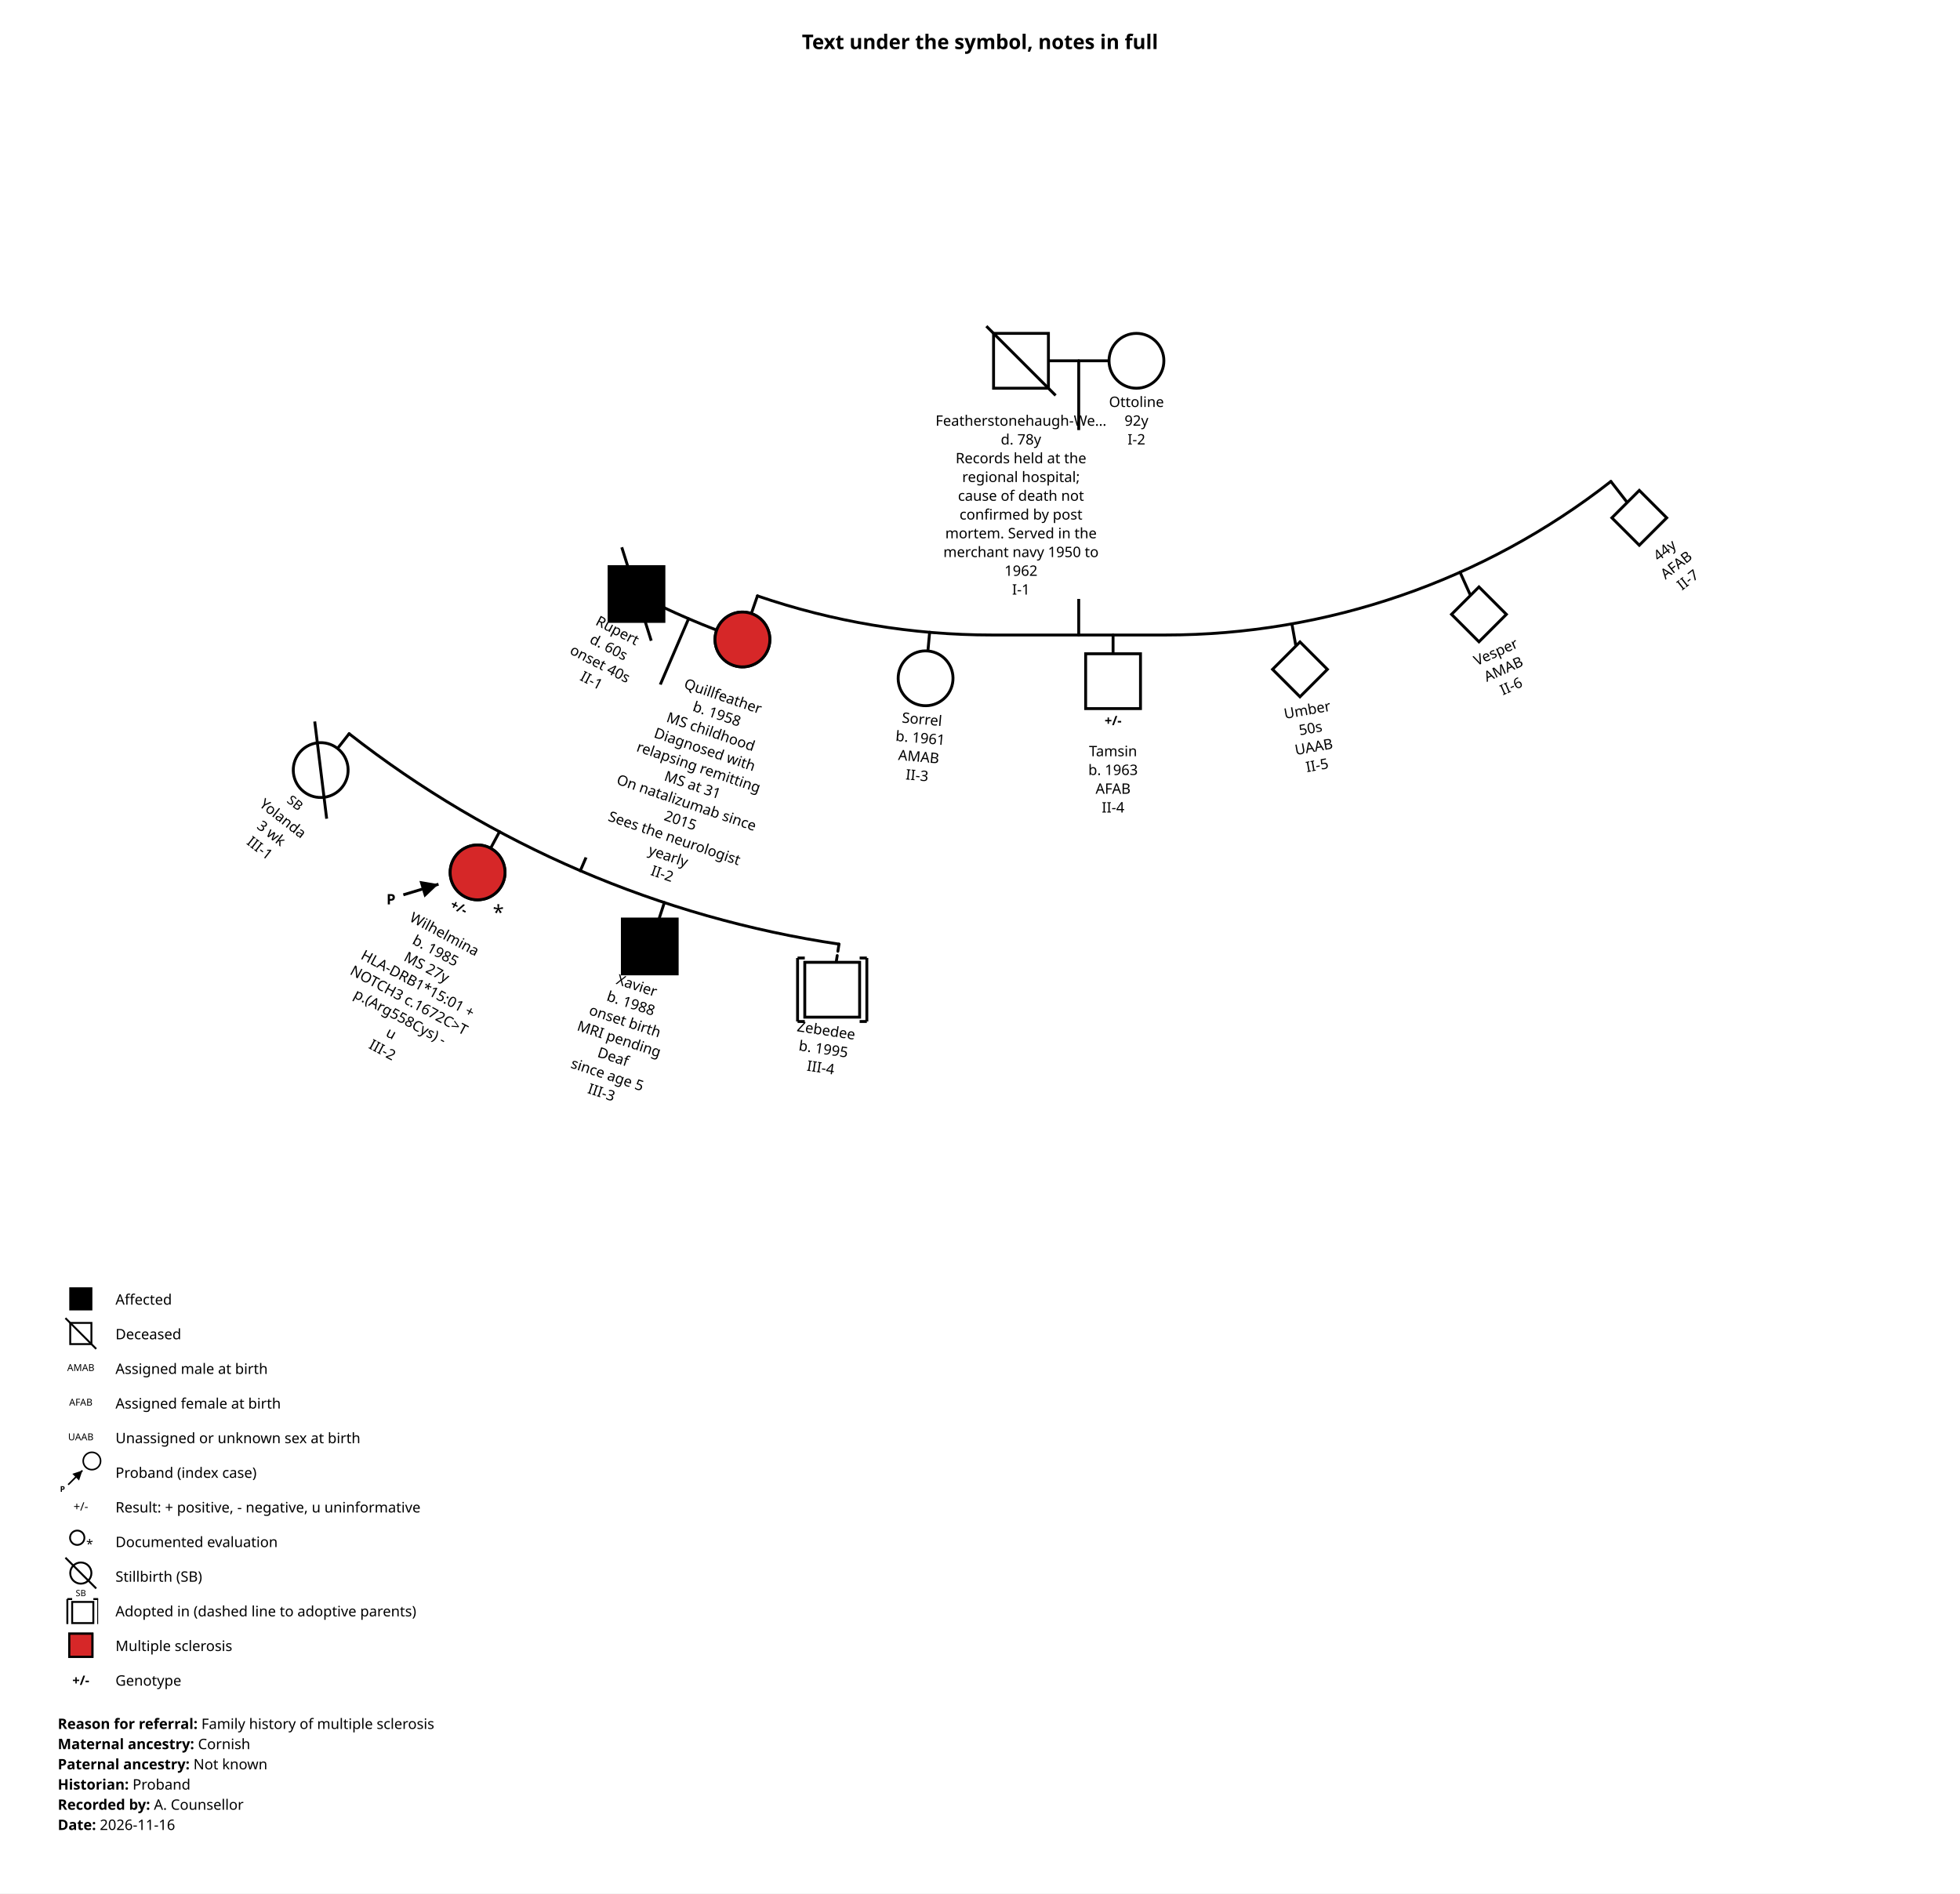
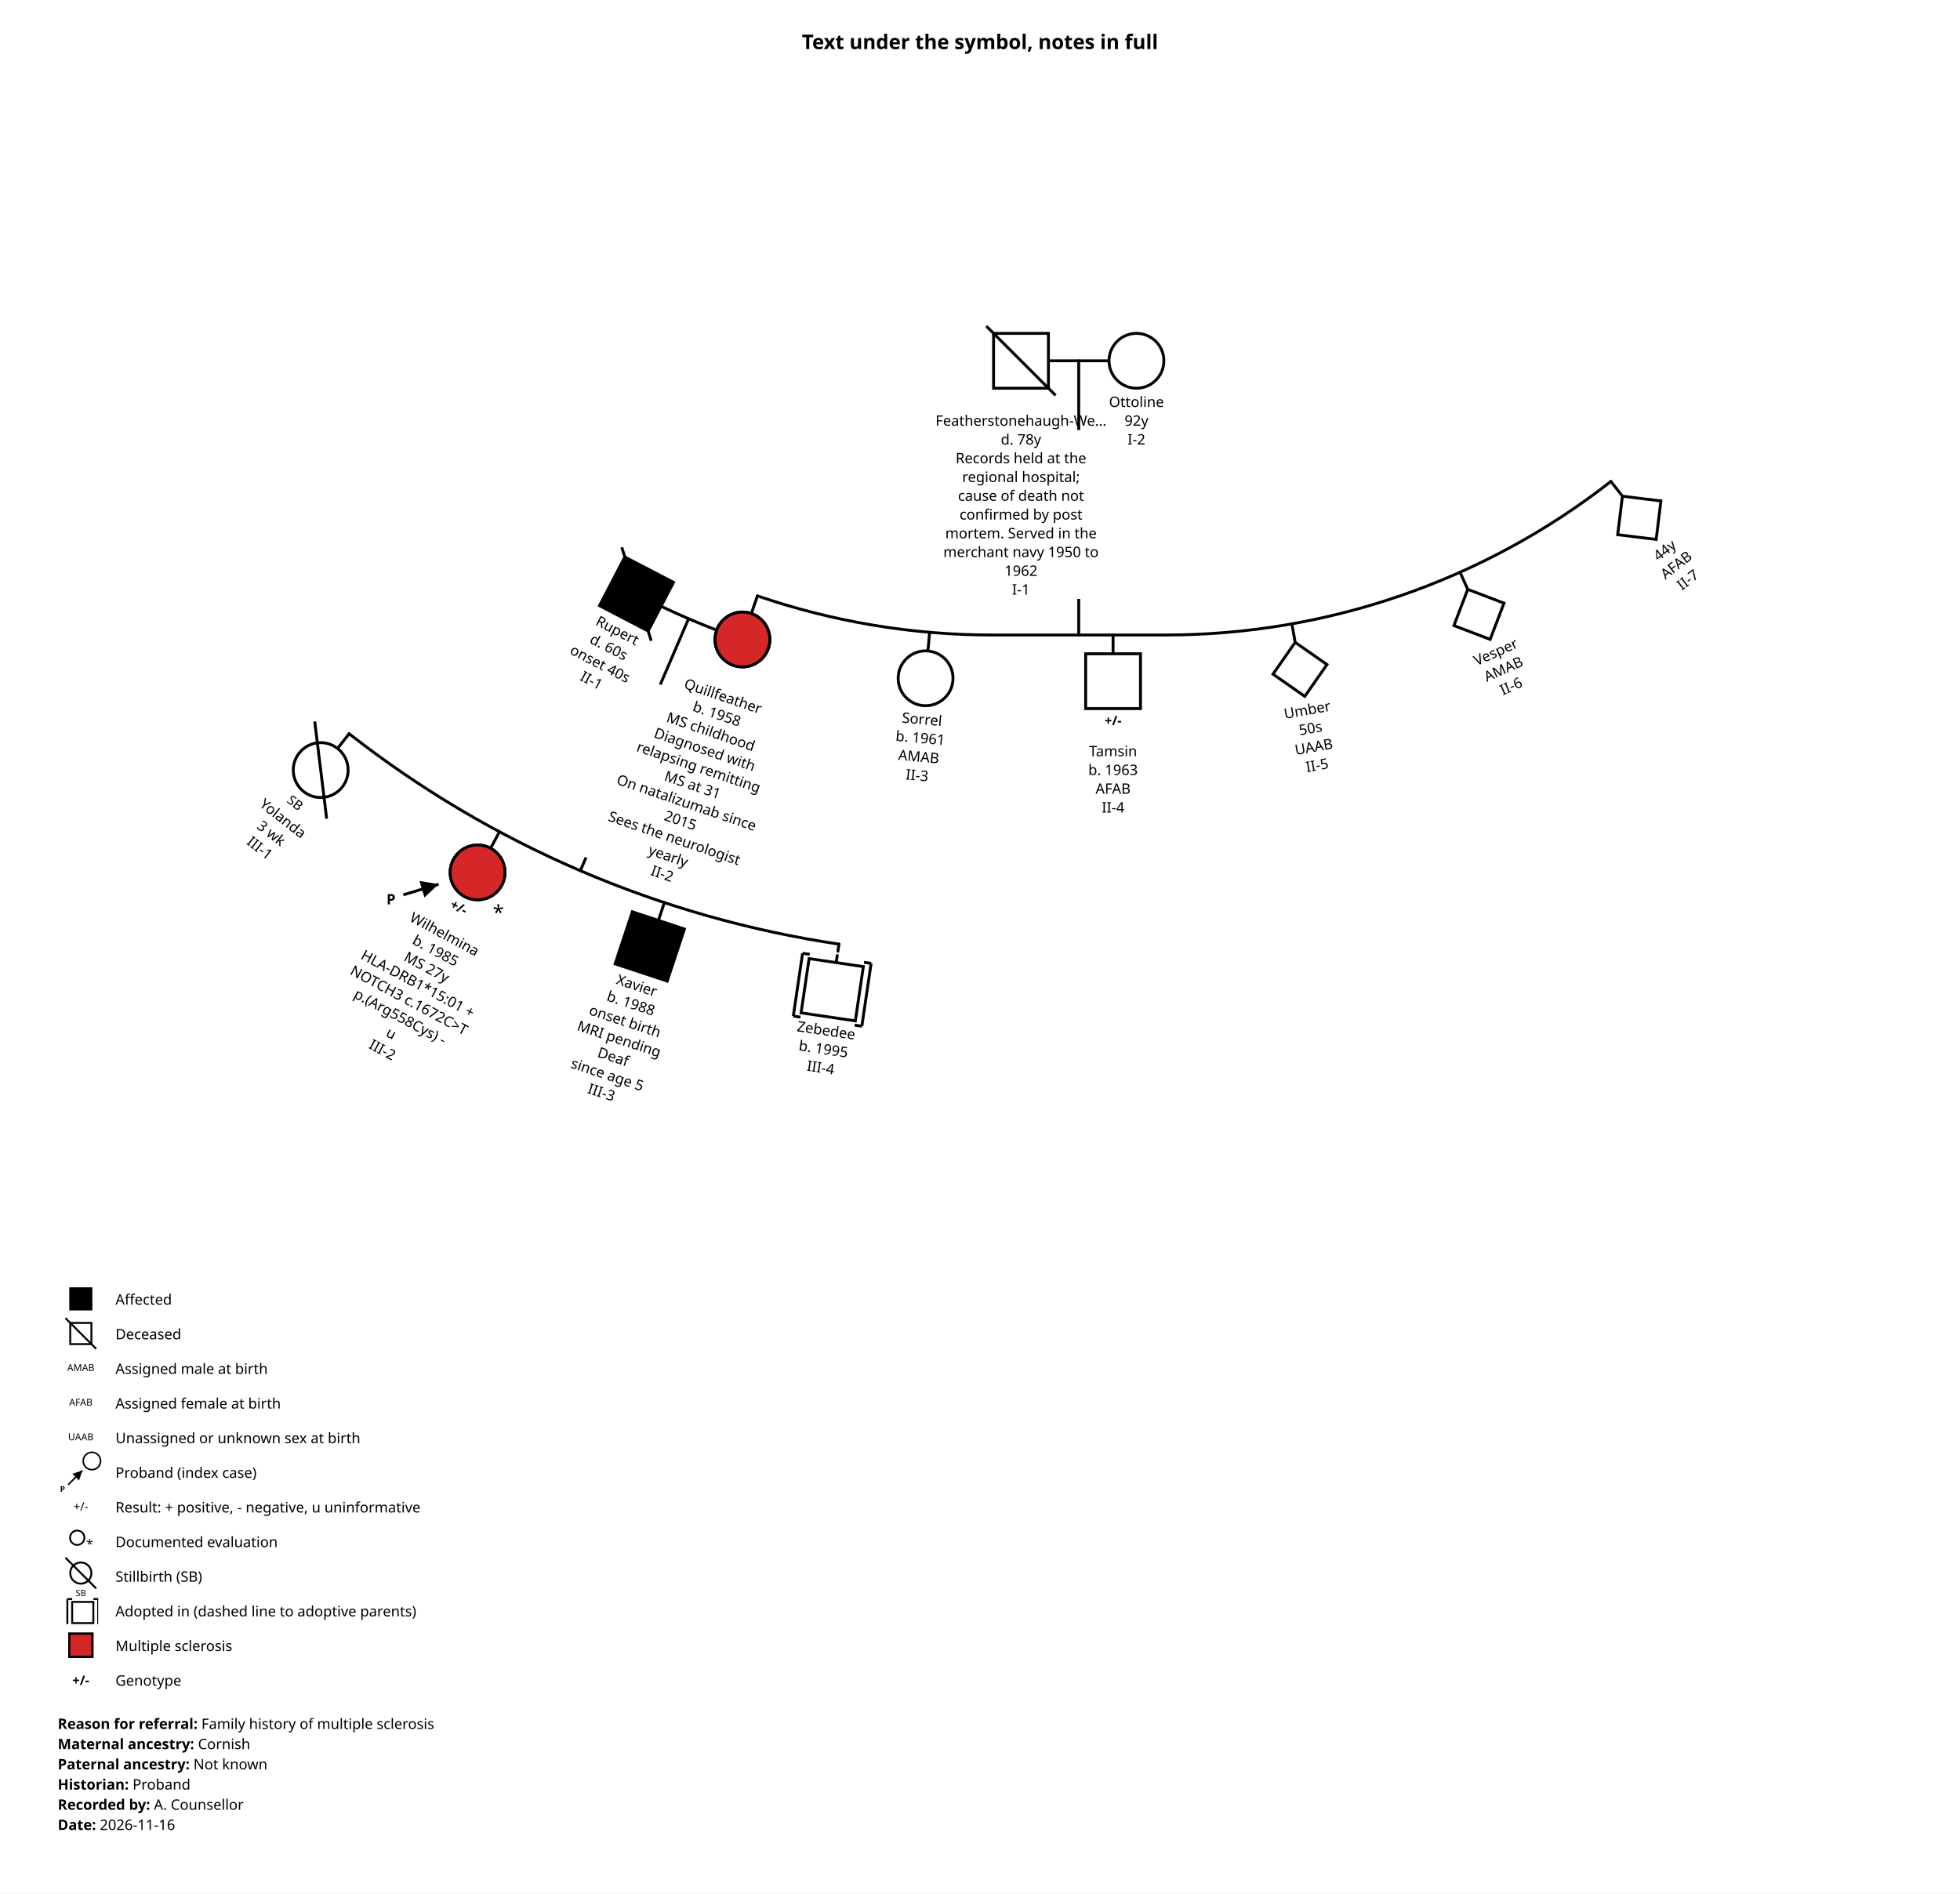
<svg xmlns="http://www.w3.org/2000/svg" height="1312" viewBox="0 0 1358 1312" width="1358">
  <defs>
    <marker id="proband-arrowhead" markerHeight="6" markerWidth="6" orient="auto" refX="6" refY="3">
      <path d="M 0 0 L 6 3 L 0 6 Z" fill="black" />
    </marker>
  </defs>
  <rect fill="white" height="1312" width="1358" />
  <g class="chart-title">
    <text fill="black" font-family="sans-serif" font-size="14" font-weight="bold" style="user-select:none" text-anchor="middle" x="679" y="34">Text under the symbol, notes in full</text>
  </g>
  <g transform="translate(747.4 -60.8)">
    <path d="M -40 310.8 L 40 310.8" fill="none" stroke="black" stroke-linecap="round" stroke-width="2" />
    <line fill="none" stroke="black" stroke-linecap="round" stroke-width="2" x1="0" x2="0" y1="310.8" y2="500.8" />
    <path d="M -222.6 473.7 A 500.8 500.8 0 0 0 -60 500.8 L 60 500.8 A 500.8 500.8 0 0 0 368.7 394.4" fill="none" stroke="black" stroke-linecap="round" stroke-width="2" />
    <line fill="none" stroke="black" stroke-linecap="round" stroke-width="2" x1="-222.6" x2="-226.5" y1="473.7" y2="485" />
    <line fill="none" stroke="black" stroke-linecap="round" stroke-width="2" x1="-103.3" x2="-104.4" y1="498.9" y2="510.9" />
    <line fill="none" stroke="black" stroke-linecap="round" stroke-width="2" x1="23.8" x2="23.8" y1="500.8" y2="512.8" />
-     <line fill="none" stroke="black" stroke-linecap="round" stroke-width="2" x1="147.7" x2="150.3" y1="493.1" y2="507.6" />
-     <line fill="none" stroke="black" stroke-linecap="round" stroke-width="2" x1="264.2" x2="271.1" y1="457.3" y2="472.6" />
-     <line fill="none" stroke="black" stroke-linecap="round" stroke-width="2" x1="368.7" x2="379.6" y1="394.4" y2="408.4" />
+     <line fill="none" stroke="black" stroke-linecap="round" stroke-width="2" x1="147.7" x2="149.8" y1="493.1" y2="504.9" />
+     <line fill="none" stroke="black" stroke-linecap="round" stroke-width="2" x1="264.2" x2="269.1" y1="457.3" y2="468.2" />
+     <line fill="none" stroke="black" stroke-linecap="round" stroke-width="2" x1="368.7" x2="376.1" y1="394.4" y2="403.8" />
    <path d="M -306.4 472.4 A 532.8 532.8 0 0 0 -233 503.9" fill="none" stroke="black" stroke-linecap="round" stroke-width="2" />
    <line fill="none" stroke="black" stroke-linecap="round" stroke-width="2" x1="-270.3" x2="-345.3" y1="489.5" y2="664.1" />
    <path d="M -505.5 569.2 A 722.8 722.8 0 0 0 -166.1 715" fill="none" stroke="black" stroke-linecap="round" stroke-width="2" />
    <line fill="none" stroke="black" stroke-linecap="round" stroke-width="2" x1="-505.5" x2="-512.9" y1="569.2" y2="578.6" />
    <line fill="none" stroke="black" stroke-linecap="round" stroke-width="2" x1="-401.3" x2="-407" y1="637.1" y2="647.7" />
-     <line fill="none" stroke="black" stroke-linecap="round" stroke-width="2" x1="-287.1" x2="-290.5" y1="686.2" y2="696.6" />
-     <line fill="none" stroke="black" stroke-dasharray="5 3" stroke-linecap="round" stroke-width="2" x1="-166.1" x2="-167.9" y1="715" y2="726.6" />
+     <line fill="none" stroke="black" stroke-linecap="round" stroke-width="2" x1="-287.1" x2="-290.9" y1="686.2" y2="697.6" />
+     <line fill="none" stroke="black" stroke-dasharray="5 3" stroke-linecap="round" stroke-width="2" x1="-166.1" x2="-167.9" y1="715" y2="726.8" />
    <g transform="translate(-40 310.8) rotate(0)">
      <g transform="translate(-20 -20)">
        <g style="user-select:none" transform="translate(20 20)">
          <g data-name-label="true" pointer-events="none">
            <text fill="black" font-family="sans-serif" font-size="10" text-anchor="middle" x="0" y="32" />
            <text fill="black" font-family="sans-serif" font-size="10" text-anchor="middle" x="0" y="45">Featherstonehaugh-We…</text>
          </g>
          <g data-detail-label="true" pointer-events="none">
            <rect fill="white" height="117" width="125.8" x="-62.9" y="48" />
            <text fill="black" font-family="sans-serif" font-size="10" text-anchor="middle" x="0" y="58">d. 78y</text>
            <text fill="black" font-family="sans-serif" font-size="10" text-anchor="middle" x="0" y="71">Records held at the</text>
            <text fill="black" font-family="sans-serif" font-size="10" text-anchor="middle" x="0" y="84">regional hospital;</text>
            <text fill="black" font-family="sans-serif" font-size="10" text-anchor="middle" x="0" y="97">cause of death not</text>
            <text fill="black" font-family="sans-serif" font-size="10" text-anchor="middle" x="0" y="110">confirmed by post</text>
            <text fill="black" font-family="sans-serif" font-size="10" text-anchor="middle" x="0" y="123">mortem. Served in the</text>
            <text fill="black" font-family="sans-serif" font-size="10" text-anchor="middle" x="0" y="136">merchant navy 1950 to</text>
            <text fill="black" font-family="sans-serif" font-size="10" text-anchor="middle" x="0" y="149">1962</text>
            <text fill="black" font-family="sans-serif" font-size="10" text-anchor="middle" x="0" y="162">I-1</text>
          </g>
        </g>
        <g>
          <g>
            <rect fill="white" height="38" stroke="black" stroke-width="2" width="38" x="1" y="1" />
          </g>
        </g>
        <line stroke="black" stroke-width="2" x1="-4" x2="44" y1="-4" y2="44" />
      </g>
    </g>
    <g transform="translate(40 310.8) rotate(0)">
      <g transform="translate(-20 -20)">
        <g style="user-select:none" transform="translate(20 20)">
          <g data-name-label="true" pointer-events="none">
            <text fill="black" font-family="sans-serif" font-size="10" text-anchor="middle" x="0" y="32">Ottoline</text>
          </g>
          <g data-detail-label="true" pointer-events="none">
            <rect fill="white" height="26" width="21.4" x="-10.7" y="35" />
            <text fill="black" font-family="sans-serif" font-size="10" text-anchor="middle" x="0" y="45">92y</text>
            <text fill="black" font-family="sans-serif" font-size="10" text-anchor="middle" x="0" y="58">I-2</text>
          </g>
        </g>
        <g>
          <g>
            <circle cx="20" cy="20" fill="white" r="19" stroke="black" stroke-width="2" />
          </g>
        </g>
      </g>
    </g>
    <g transform="translate(388.4 419.6) rotate(-38)">
      <g transform="translate(-20 -20)">
        <g style="user-select:none" transform="translate(20 20)">
          <g data-detail-label="true" pointer-events="none">
            <rect fill="white" height="39" width="27.2" x="-13.6" y="22" />
            <text fill="black" font-family="sans-serif" font-size="10" text-anchor="middle" x="0" y="32">44y</text>
            <text fill="black" font-family="sans-serif" font-size="10" text-anchor="middle" x="0" y="45">AFAB</text>
            <text fill="black" font-family="sans-serif" font-size="10" text-anchor="middle" x="0" y="58">II-7</text>
          </g>
        </g>
        <g>
-           <g transform="rotate(38 20 20)">
-             <g>
-               <polygon fill="white" points="20,1 39,20 20,39 1,20" stroke="black" stroke-width="2" />
-             </g>
+           <g>
+             <polygon fill="white" points="20,1 39,20 20,39 1,20" stroke="black" stroke-width="2" />
          </g>
        </g>
      </g>
    </g>
    <g transform="translate(277.3 486.5) rotate(-24.1)">
      <g transform="translate(-20 -20)">
        <g style="user-select:none" transform="translate(20 20)">
          <g data-name-label="true" pointer-events="none">
            <text fill="black" font-family="sans-serif" font-size="10" text-anchor="middle" x="0" y="32">Vesper</text>
          </g>
          <g data-detail-label="true" pointer-events="none">
            <rect fill="white" height="26" width="27.2" x="-13.6" y="35" />
            <text fill="black" font-family="sans-serif" font-size="10" text-anchor="middle" x="0" y="45">AMAB</text>
            <text fill="black" font-family="sans-serif" font-size="10" text-anchor="middle" x="0" y="58">II-6</text>
          </g>
        </g>
        <g>
-           <g transform="rotate(24.1 20 20)">
-             <g>
-               <polygon fill="white" points="20,1 39,20 20,39 1,20" stroke="black" stroke-width="2" />
-             </g>
+           <g>
+             <polygon fill="white" points="20,1 39,20 20,39 1,20" stroke="black" stroke-width="2" />
          </g>
        </g>
      </g>
    </g>
    <g transform="translate(153.3 524.6) rotate(-10.1)">
      <g transform="translate(-20 -20)">
        <g style="user-select:none" transform="translate(20 20)">
          <g data-name-label="true" pointer-events="none">
            <text fill="black" font-family="sans-serif" font-size="10" text-anchor="middle" x="0" y="32">Umber</text>
          </g>
          <g data-detail-label="true" pointer-events="none">
            <rect fill="white" height="39" width="27.2" x="-13.6" y="35" />
            <text fill="black" font-family="sans-serif" font-size="10" text-anchor="middle" x="0" y="45">50s</text>
            <text fill="black" font-family="sans-serif" font-size="10" text-anchor="middle" x="0" y="58">UAAB</text>
            <text fill="black" font-family="sans-serif" font-size="10" text-anchor="middle" x="0" y="71">II-5</text>
          </g>
        </g>
        <g>
-           <g transform="rotate(10.1 20 20)">
-             <g>
-               <polygon fill="white" points="20,1 39,20 20,39 1,20" stroke="black" stroke-width="2" />
-             </g>
+           <g>
+             <polygon fill="white" points="20,1 39,20 20,39 1,20" stroke="black" stroke-width="2" />
          </g>
        </g>
      </g>
    </g>
    <g transform="translate(23.8 532.8) rotate(0)">
      <g transform="translate(-20 -20)">
        <g style="user-select:none" transform="translate(20 20)">
          <g data-name-label="true" pointer-events="none">
            <text fill="black" font-family="sans-serif" font-size="10" text-anchor="middle" x="0" y="52">Tamsin</text>
          </g>
          <g data-detail-label="true" pointer-events="none">
            <rect fill="white" height="39" width="44.6" x="-22.3" y="55" />
            <text fill="black" font-family="sans-serif" font-size="10" text-anchor="middle" x="0" y="65">b. 1963</text>
            <text fill="black" font-family="sans-serif" font-size="10" text-anchor="middle" x="0" y="78">AFAB</text>
            <text fill="black" font-family="sans-serif" font-size="10" text-anchor="middle" x="0" y="91">II-4</text>
          </g>
        </g>
        <g>
          <g>
            <rect fill="white" height="38" stroke="black" stroke-width="2" width="38" x="1" y="1" />
          </g>
        </g>
        <g>
          <text fill="#000000" font-family="sans-serif" font-size="9" font-weight="bold" text-anchor="middle" x="20" y="50.5">+/-</text>
        </g>
      </g>
    </g>
    <g transform="translate(-106.1 530.8) rotate(5)">
      <g transform="translate(-20 -20)">
        <g style="user-select:none" transform="translate(20 20)">
          <g data-name-label="true" pointer-events="none">
            <text fill="black" font-family="sans-serif" font-size="10" text-anchor="middle" x="0" y="32">Sorrel</text>
          </g>
          <g data-detail-label="true" pointer-events="none">
            <rect fill="white" height="39" width="44.6" x="-22.3" y="35" />
            <text fill="black" font-family="sans-serif" font-size="10" text-anchor="middle" x="0" y="45">b. 1961</text>
            <text fill="black" font-family="sans-serif" font-size="10" text-anchor="middle" x="0" y="58">AMAB</text>
            <text fill="black" font-family="sans-serif" font-size="10" text-anchor="middle" x="0" y="71">II-3</text>
          </g>
        </g>
        <g>
          <g>
            <circle cx="20" cy="20" fill="white" r="19" stroke="black" stroke-width="2" />
          </g>
        </g>
      </g>
    </g>
    <g transform="translate(-306.4 472.4) rotate(27.5)">
      <g transform="translate(-20 -20)">
        <g style="user-select:none" transform="translate(20 20)">
          <g data-name-label="true" pointer-events="none">
            <text fill="black" font-family="sans-serif" font-size="10" text-anchor="middle" x="0" y="32">Rupert</text>
          </g>
          <g data-detail-label="true" pointer-events="none">
            <rect fill="white" height="39" width="56.2" x="-28.1" y="35" />
            <text fill="black" font-family="sans-serif" font-size="10" text-anchor="middle" x="0" y="45">d. 60s</text>
            <text fill="black" font-family="sans-serif" font-size="10" text-anchor="middle" x="0" y="58">onset 40s</text>
            <text fill="black" font-family="sans-serif" font-size="10" text-anchor="middle" x="0" y="71">II-1</text>
          </g>
        </g>
        <g>
-           <g transform="rotate(-27.5 20 20)">
-             <g>
-               <rect fill="black" height="38" stroke="black" stroke-width="2" width="38" x="1" y="1" />
-             </g>
+           <g>
+             <rect fill="black" height="38" stroke="black" stroke-width="2" width="38" x="1" y="1" />
          </g>
        </g>
        <line stroke="black" stroke-width="2" x1="-4" x2="44" y1="-4" y2="44" />
      </g>
    </g>
    <g transform="translate(-233 503.9) rotate(18.9)">
      <g transform="translate(-20 -20)">
        <g style="user-select:none" transform="translate(20 20)">
          <g data-name-label="true" pointer-events="none">
            <text fill="black" font-family="sans-serif" font-size="10" text-anchor="middle" x="0" y="32" />
            <text fill="black" font-family="sans-serif" font-size="10" text-anchor="middle" x="0" y="45">Quillfeather</text>
          </g>
          <g data-detail-label="true" pointer-events="none">
            <rect fill="white" height="130" width="120" x="-60" y="48" />
            <text fill="black" font-family="sans-serif" font-size="10" text-anchor="middle" x="0" y="58">b. 1958</text>
            <text fill="black" font-family="sans-serif" font-size="10" text-anchor="middle" x="0" y="71">MS childhood</text>
            <text fill="black" font-family="sans-serif" font-size="10" text-anchor="middle" x="0" y="84">Diagnosed with</text>
            <text fill="black" font-family="sans-serif" font-size="10" text-anchor="middle" x="0" y="97">relapsing remitting</text>
            <text fill="black" font-family="sans-serif" font-size="10" text-anchor="middle" x="0" y="110">MS at 31</text>
            <text fill="black" font-family="sans-serif" font-size="10" text-anchor="middle" x="0" y="123">On natalizumab since</text>
            <text fill="black" font-family="sans-serif" font-size="10" text-anchor="middle" x="0" y="136">2015</text>
            <text fill="black" font-family="sans-serif" font-size="10" text-anchor="middle" x="0" y="149">Sees the neurologist</text>
            <text fill="black" font-family="sans-serif" font-size="10" text-anchor="middle" x="0" y="162">yearly</text>
            <text fill="black" font-family="sans-serif" font-size="10" text-anchor="middle" x="0" y="175">II-2</text>
          </g>
        </g>
        <g>
          <g>
            <clipPath id="symbol-clip-8">
              <circle cx="20" cy="20" r="19" />
            </clipPath>
            <circle cx="20" cy="20" fill="white" r="19" stroke="black" stroke-width="2" />
            <g clip-path="url(#symbol-clip-8)">
              <g>
                <g data-tag-fill="solid">
                  <path d="M -20 20 A 40 40 0 1 1 60 20 A 40 40 0 1 1 -20 20 Z" fill="#d62728" />
                </g>
              </g>
            </g>
            <circle cx="20" cy="20" fill="none" r="19" stroke="black" stroke-width="2" />
          </g>
        </g>
      </g>
    </g>
    <g transform="translate(-170.8 746.6) rotate(8.4)">
      <g transform="translate(-20 -20)">
        <g style="user-select:none" transform="translate(20 20)">
          <g data-name-label="true" pointer-events="none">
            <text fill="black" font-family="sans-serif" font-size="10" text-anchor="middle" x="0" y="32">Zebedee</text>
          </g>
          <g data-detail-label="true" pointer-events="none">
            <rect fill="white" height="26" width="44.6" x="-22.3" y="35" />
            <text fill="black" font-family="sans-serif" font-size="10" text-anchor="middle" x="0" y="45">b. 1995</text>
            <text fill="black" font-family="sans-serif" font-size="10" text-anchor="middle" x="0" y="58">III-4</text>
          </g>
        </g>
        <g>
-           <g transform="rotate(-8.4 20 20)">
-             <g data-adopted="in">
-               <line stroke="black" stroke-width="2" x1="-4" x2="-4" y1="-2" y2="42" />
-               <line stroke="black" stroke-width="2" x1="-4" x2="1" y1="-2" y2="-2" />
-               <line stroke="black" stroke-width="2" x1="-4" x2="1" y1="42" y2="42" />
-               <line stroke="black" stroke-width="2" x1="44" x2="44" y1="-2" y2="42" />
-               <line stroke="black" stroke-width="2" x1="44" x2="39" y1="-2" y2="-2" />
-               <line stroke="black" stroke-width="2" x1="44" x2="39" y1="42" y2="42" />
-             </g>
-             <g>
-               <rect fill="white" height="38" stroke="black" stroke-width="2" width="38" x="1" y="1" />
-             </g>
+           <g data-adopted="in">
+             <line stroke="black" stroke-width="2" x1="-4" x2="-4" y1="-2" y2="42" />
+             <line stroke="black" stroke-width="2" x1="-4" x2="1" y1="-2" y2="-2" />
+             <line stroke="black" stroke-width="2" x1="-4" x2="1" y1="42" y2="42" />
+             <line stroke="black" stroke-width="2" x1="44" x2="44" y1="-2" y2="42" />
+             <line stroke="black" stroke-width="2" x1="44" x2="39" y1="-2" y2="-2" />
+             <line stroke="black" stroke-width="2" x1="44" x2="39" y1="42" y2="42" />
+           </g>
+           <g>
+             <rect fill="white" height="38" stroke="black" stroke-width="2" width="38" x="1" y="1" />
          </g>
        </g>
      </g>
    </g>
    <g transform="translate(-297.2 716.6) rotate(18.3)">
      <g transform="translate(-20 -20)">
        <g style="user-select:none" transform="translate(20 20)">
          <g data-name-label="true" pointer-events="none">
            <text fill="black" font-family="sans-serif" font-size="10" text-anchor="middle" x="0" y="32">Xavier</text>
          </g>
          <g data-detail-label="true" pointer-events="none">
            <rect fill="white" height="78" width="67.8" x="-33.9" y="35" />
            <text fill="black" font-family="sans-serif" font-size="10" text-anchor="middle" x="0" y="45">b. 1988</text>
            <text fill="black" font-family="sans-serif" font-size="10" text-anchor="middle" x="0" y="58">onset birth</text>
            <text fill="black" font-family="sans-serif" font-size="10" text-anchor="middle" x="0" y="71">MRI pending</text>
            <text fill="black" font-family="sans-serif" font-size="10" text-anchor="middle" x="0" y="84">Deaf</text>
            <text fill="black" font-family="sans-serif" font-size="10" text-anchor="middle" x="0" y="97">since age 5</text>
            <text fill="black" font-family="sans-serif" font-size="10" text-anchor="middle" x="0" y="110">III-3</text>
          </g>
        </g>
        <g>
-           <g transform="rotate(-18.3 20 20)">
-             <g>
-               <rect fill="black" height="38" stroke="black" stroke-width="2" width="38" x="1" y="1" />
-             </g>
+           <g>
+             <rect fill="black" height="38" stroke="black" stroke-width="2" width="38" x="1" y="1" />
          </g>
        </g>
      </g>
    </g>
    <g transform="translate(-416.5 665.3) rotate(28.2)">
      <g transform="translate(-20 -20)">
        <g style="user-select:none" transform="translate(20 20)">
          <g data-name-label="true" pointer-events="none">
            <text fill="black" font-family="sans-serif" font-size="10" text-anchor="middle" x="0" y="52">Wilhelmina</text>
          </g>
          <g data-detail-label="true" pointer-events="none">
            <rect fill="white" height="91" width="96.8" x="-48.4" y="55" />
            <text fill="black" font-family="sans-serif" font-size="10" text-anchor="middle" x="0" y="65">b. 1985</text>
            <text fill="black" font-family="sans-serif" font-size="10" text-anchor="middle" x="0" y="78">MS 27y</text>
            <text fill="black" font-family="sans-serif" font-size="10" text-anchor="middle" x="0" y="91">HLA-DRB1*15:01 +</text>
            <text fill="black" font-family="sans-serif" font-size="10" text-anchor="middle" x="0" y="104">NOTCH3 c.1672C&gt;T</text>
            <text fill="black" font-family="sans-serif" font-size="10" text-anchor="middle" x="0" y="117">p.(Arg558Cys) -</text>
            <text fill="black" font-family="sans-serif" font-size="10" text-anchor="middle" x="0" y="130">u</text>
            <text fill="black" font-family="sans-serif" font-size="10" text-anchor="middle" x="0" y="143">III-2</text>
          </g>
        </g>
        <g>
          <g>
            <clipPath id="symbol-clip-11">
              <circle cx="20" cy="20" r="19" />
            </clipPath>
            <circle cx="20" cy="20" fill="white" r="19" stroke="black" stroke-width="2" />
            <g clip-path="url(#symbol-clip-11)">
              <g>
                <g data-tag-fill="solid">
                  <path d="M -20 20 A 40 40 0 1 1 60 20 A 40 40 0 1 1 -20 20 Z" fill="#d62728" />
                </g>
              </g>
            </g>
            <circle cx="20" cy="20" fill="none" r="19" stroke="black" stroke-width="2" />
          </g>
        </g>
        <g data-arrow="proband">
          <line marker-end="url(#proband-arrowhead)" stroke="black" stroke-width="2" x1="-18" x2="0" y1="58" y2="40" />
          <rect fill="white" height="10" transform="rotate(-28.2 -22 62)" width="8.5" x="-30" y="58" />
          <text data-proband-letter="true" fill="black" font-family="sans-serif" font-size="10" font-weight="bold" style="user-select:none" text-anchor="end" transform="rotate(-28.2 -22 62)" x="-22" y="67">P</text>
        </g>
        <text data-documented-evaluation="true" fill="black" font-family="sans-serif" font-size="14" style="user-select:none" transform="rotate(-28.2 44.5 36)" x="41" y="43">*</text>
        <g>
          <text fill="#000000" font-family="sans-serif" font-size="9" font-weight="bold" text-anchor="middle" x="20" y="50.5">+/-</text>
        </g>
      </g>
    </g>
    <g transform="translate(-525.2 594.4) rotate(38)">
      <g transform="translate(-20 -20)">
        <g style="user-select:none" transform="translate(20 20)">
          <g data-name-label="true" pointer-events="none">
            <text fill="black" font-family="sans-serif" font-size="10" text-anchor="middle" x="0" y="46">Yolanda</text>
          </g>
          <g data-detail-label="true" pointer-events="none">
            <rect fill="white" height="26" width="33" x="-16.5" y="49" />
            <text fill="black" font-family="sans-serif" font-size="10" text-anchor="middle" x="0" y="59">3 wk</text>
            <text fill="black" font-family="sans-serif" font-size="10" text-anchor="middle" x="0" y="72">III-1</text>
          </g>
        </g>
        <g>
          <g>
            <circle cx="20" cy="20" fill="white" r="19" stroke="black" stroke-width="2" />
          </g>
          <g>
            <line stroke="black" stroke-width="2" x1="-4" x2="44" y1="-4" y2="44" />
          </g>
          <text fill="black" font-family="sans-serif" font-size="9" style="pointer-events:none;user-select:none" text-anchor="middle" x="20" y="52">SB</text>
        </g>
      </g>
    </g>
  </g>
  <g class="pedigree-key" transform="translate(0 888)">
    <g transform="translate(56 12) scale(0.667) translate(-14 -14)">
      <svg height="28" viewBox="-2 -2 28 28" width="28">
        <rect fill="black" height="22" stroke="black" stroke-width="2" width="22" x="1" y="1" />
      </svg>
    </g>
    <text fill="black" font-family="sans-serif" font-size="10" x="80" y="16">Affected</text>
    <g transform="translate(56 36) scale(0.667) translate(-18 -18)">
      <svg height="36" viewBox="-6 -6 36 36" width="36">
        <rect fill="white" height="22" stroke="black" stroke-width="2" width="22" x="1" y="1" />
        <line stroke="black" stroke-width="2" x1="-4" x2="28" y1="-4" y2="28" />
      </svg>
    </g>
    <text fill="black" font-family="sans-serif" font-size="10" x="80" y="40">Deceased</text>
    <g transform="translate(56 60) scale(0.667) translate(-14 -14)">
      <svg height="28" viewBox="0 0 28 28" width="28">
        <text fill="black" font-family="sans-serif" font-size="10" text-anchor="middle" x="14" y="17">AMAB</text>
      </svg>
    </g>
    <text fill="black" font-family="sans-serif" font-size="10" x="80" y="64">Assigned male at birth</text>
    <g transform="translate(56 84) scale(0.667) translate(-14 -14)">
      <svg height="28" viewBox="0 0 28 28" width="28">
        <text fill="black" font-family="sans-serif" font-size="10" text-anchor="middle" x="14" y="17">AFAB</text>
      </svg>
    </g>
    <text fill="black" font-family="sans-serif" font-size="10" x="80" y="88">Assigned female at birth</text>
    <g transform="translate(56 108) scale(0.667) translate(-14 -14)">
      <svg height="28" viewBox="0 0 28 28" width="28">
        <text fill="black" font-family="sans-serif" font-size="10" text-anchor="middle" x="14" y="17">UAAB</text>
      </svg>
    </g>
    <text fill="black" font-family="sans-serif" font-size="10" x="80" y="112">Unassigned or unknown sex at birth</text>
    <g transform="translate(56 132) scale(0.667) translate(-23 -23)">
      <svg height="46" viewBox="-30 -2 56 56" width="46">
        <defs>
          <marker id="legend-arrowhead" markerHeight="6" markerWidth="6" orient="auto" refX="6" refY="3">
            <polygon fill="black" points="0 0, 6 3, 0 6" />
          </marker>
        </defs>
        <circle cx="12" cy="12" fill="white" r="11" stroke="black" stroke-width="2" />
        <g data-arrow="proband">
          <line marker-end="url(#legend-arrowhead)" stroke="black" stroke-width="2" x1="-18" x2="0" y1="42" y2="24" />
          <rect fill="white" height="10" width="8.5" x="-30" y="42" />
          <text data-proband-letter="true" fill="black" font-family="sans-serif" font-size="10" font-weight="bold" style="user-select:none" text-anchor="end" x="-22" y="51">P</text>
        </g>
      </svg>
    </g>
    <text fill="black" font-family="sans-serif" font-size="10" x="80" y="136">Proband (index case)</text>
    <g transform="translate(56 156) scale(0.667) translate(-14 -14)">
      <svg height="28" viewBox="0 0 28 28" width="28">
        <text fill="black" font-family="sans-serif" font-size="12" text-anchor="middle" x="14" y="18">+/-</text>
      </svg>
    </g>
    <text fill="black" font-family="sans-serif" font-size="10" x="80" y="160">Result: + positive, - negative, u uninformative</text>
    <g transform="translate(56 180) scale(0.667) translate(-14 -14)">
      <svg height="28" viewBox="-2 -2 30 30" width="28">
        <g>
          <g>
            <circle cx="9" cy="9" fill="white" r="8" stroke="black" stroke-width="2" />
          </g>
        </g>
        <text data-documented-evaluation="true" fill="black" font-family="sans-serif" font-size="14" style="user-select:none" x="19" y="21">*</text>
      </svg>
    </g>
    <text fill="black" font-family="sans-serif" font-size="10" x="80" y="184">Documented evaluation</text>
    <g transform="translate(56 204) scale(0.667) translate(-18 -21)">
      <svg height="42" viewBox="-6 -6 36 42" width="36">
        <g>
          <g>
            <circle cx="12" cy="12" fill="white" r="11" stroke="black" stroke-width="2" />
          </g>
          <g>
            <line stroke="black" stroke-width="2" x1="-4" x2="28" y1="-4" y2="28" />
          </g>
          <text fill="black" font-family="sans-serif" font-size="9" style="pointer-events:none;user-select:none" text-anchor="middle" x="12" y="36">SB</text>
        </g>
      </svg>
    </g>
    <text fill="black" font-family="sans-serif" font-size="10" x="80" y="208">Stillbirth (SB)</text>
    <g transform="translate(56 228) scale(0.667) translate(-18 -14)">
      <svg height="28" viewBox="-8 -4 36 28" width="36">
        <g>
          <g data-adopted="in">
            <line stroke="black" stroke-width="2" x1="-4" x2="-4" y1="-2" y2="26" />
            <line stroke="black" stroke-width="2" x1="-4" x2="1" y1="-2" y2="-2" />
            <line stroke="black" stroke-width="2" x1="-4" x2="1" y1="26" y2="26" />
            <line stroke="black" stroke-width="2" x1="28" x2="28" y1="-2" y2="26" />
            <line stroke="black" stroke-width="2" x1="28" x2="23" y1="-2" y2="-2" />
            <line stroke="black" stroke-width="2" x1="28" x2="23" y1="26" y2="26" />
          </g>
          <g>
            <rect fill="white" height="22" stroke="black" stroke-width="2" width="22" x="1" y="1" />
          </g>
        </g>
      </svg>
    </g>
    <text fill="black" font-family="sans-serif" font-size="10" x="80" y="232">Adopted in (dashed line to adoptive parents)</text>
    <g transform="translate(56 252) scale(1) translate(-14 -14)">
      <svg height="28" viewBox="0 0 28 28" width="28">
        <clipPath id="legend-clip-ms">
          <rect height="16" width="16" x="6" y="6" />
        </clipPath>
        <rect fill="white" height="16" stroke="black" stroke-width="1.5" width="16" x="6" y="6" />
        <g clip-path="url(#legend-clip-ms)">
          <g data-tag-fill="solid">
            <path d="M -2 14 A 16 16 0 1 1 30 14 A 16 16 0 1 1 -2 14 Z" fill="#d62728" />
          </g>
        </g>
        <rect fill="none" height="16" stroke="black" stroke-width="1.5" width="16" x="6" y="6" />
      </svg>
    </g>
    <text fill="black" font-family="sans-serif" font-size="10" x="80" y="256">Multiple sclerosis</text>
    <g transform="translate(56 276) scale(1) translate(-20 -14)">
      <svg height="28" viewBox="0 0 40 28" width="40">
        <text fill="#000000" font-family="sans-serif" font-size="9" font-weight="bold" text-anchor="middle" x="20" y="17.5">+/-</text>
      </svg>
    </g>
    <text fill="black" font-family="sans-serif" font-size="10" x="80" y="280">Genotype</text>
    <g class="clinical-details" transform="translate(0 300)">
      <text fill="black" font-family="sans-serif" font-size="10" x="40" y="10">
        <tspan font-weight="bold">Reason for referral:</tspan> Family history of multiple sclerosis</text>
      <text fill="black" font-family="sans-serif" font-size="10" x="40" y="24">
        <tspan font-weight="bold">Maternal ancestry:</tspan> Cornish</text>
      <text fill="black" font-family="sans-serif" font-size="10" x="40" y="38">
        <tspan font-weight="bold">Paternal ancestry:</tspan> Not known</text>
      <text fill="black" font-family="sans-serif" font-size="10" x="40" y="52">
        <tspan font-weight="bold">Historian:</tspan> Proband</text>
      <text fill="black" font-family="sans-serif" font-size="10" x="40" y="66">
        <tspan font-weight="bold">Recorded by:</tspan> A. Counsellor</text>
      <text fill="black" font-family="sans-serif" font-size="10" x="40" y="80">
        <tspan font-weight="bold">Date:</tspan> 2026-11-16</text>
    </g>
  </g>
</svg>
